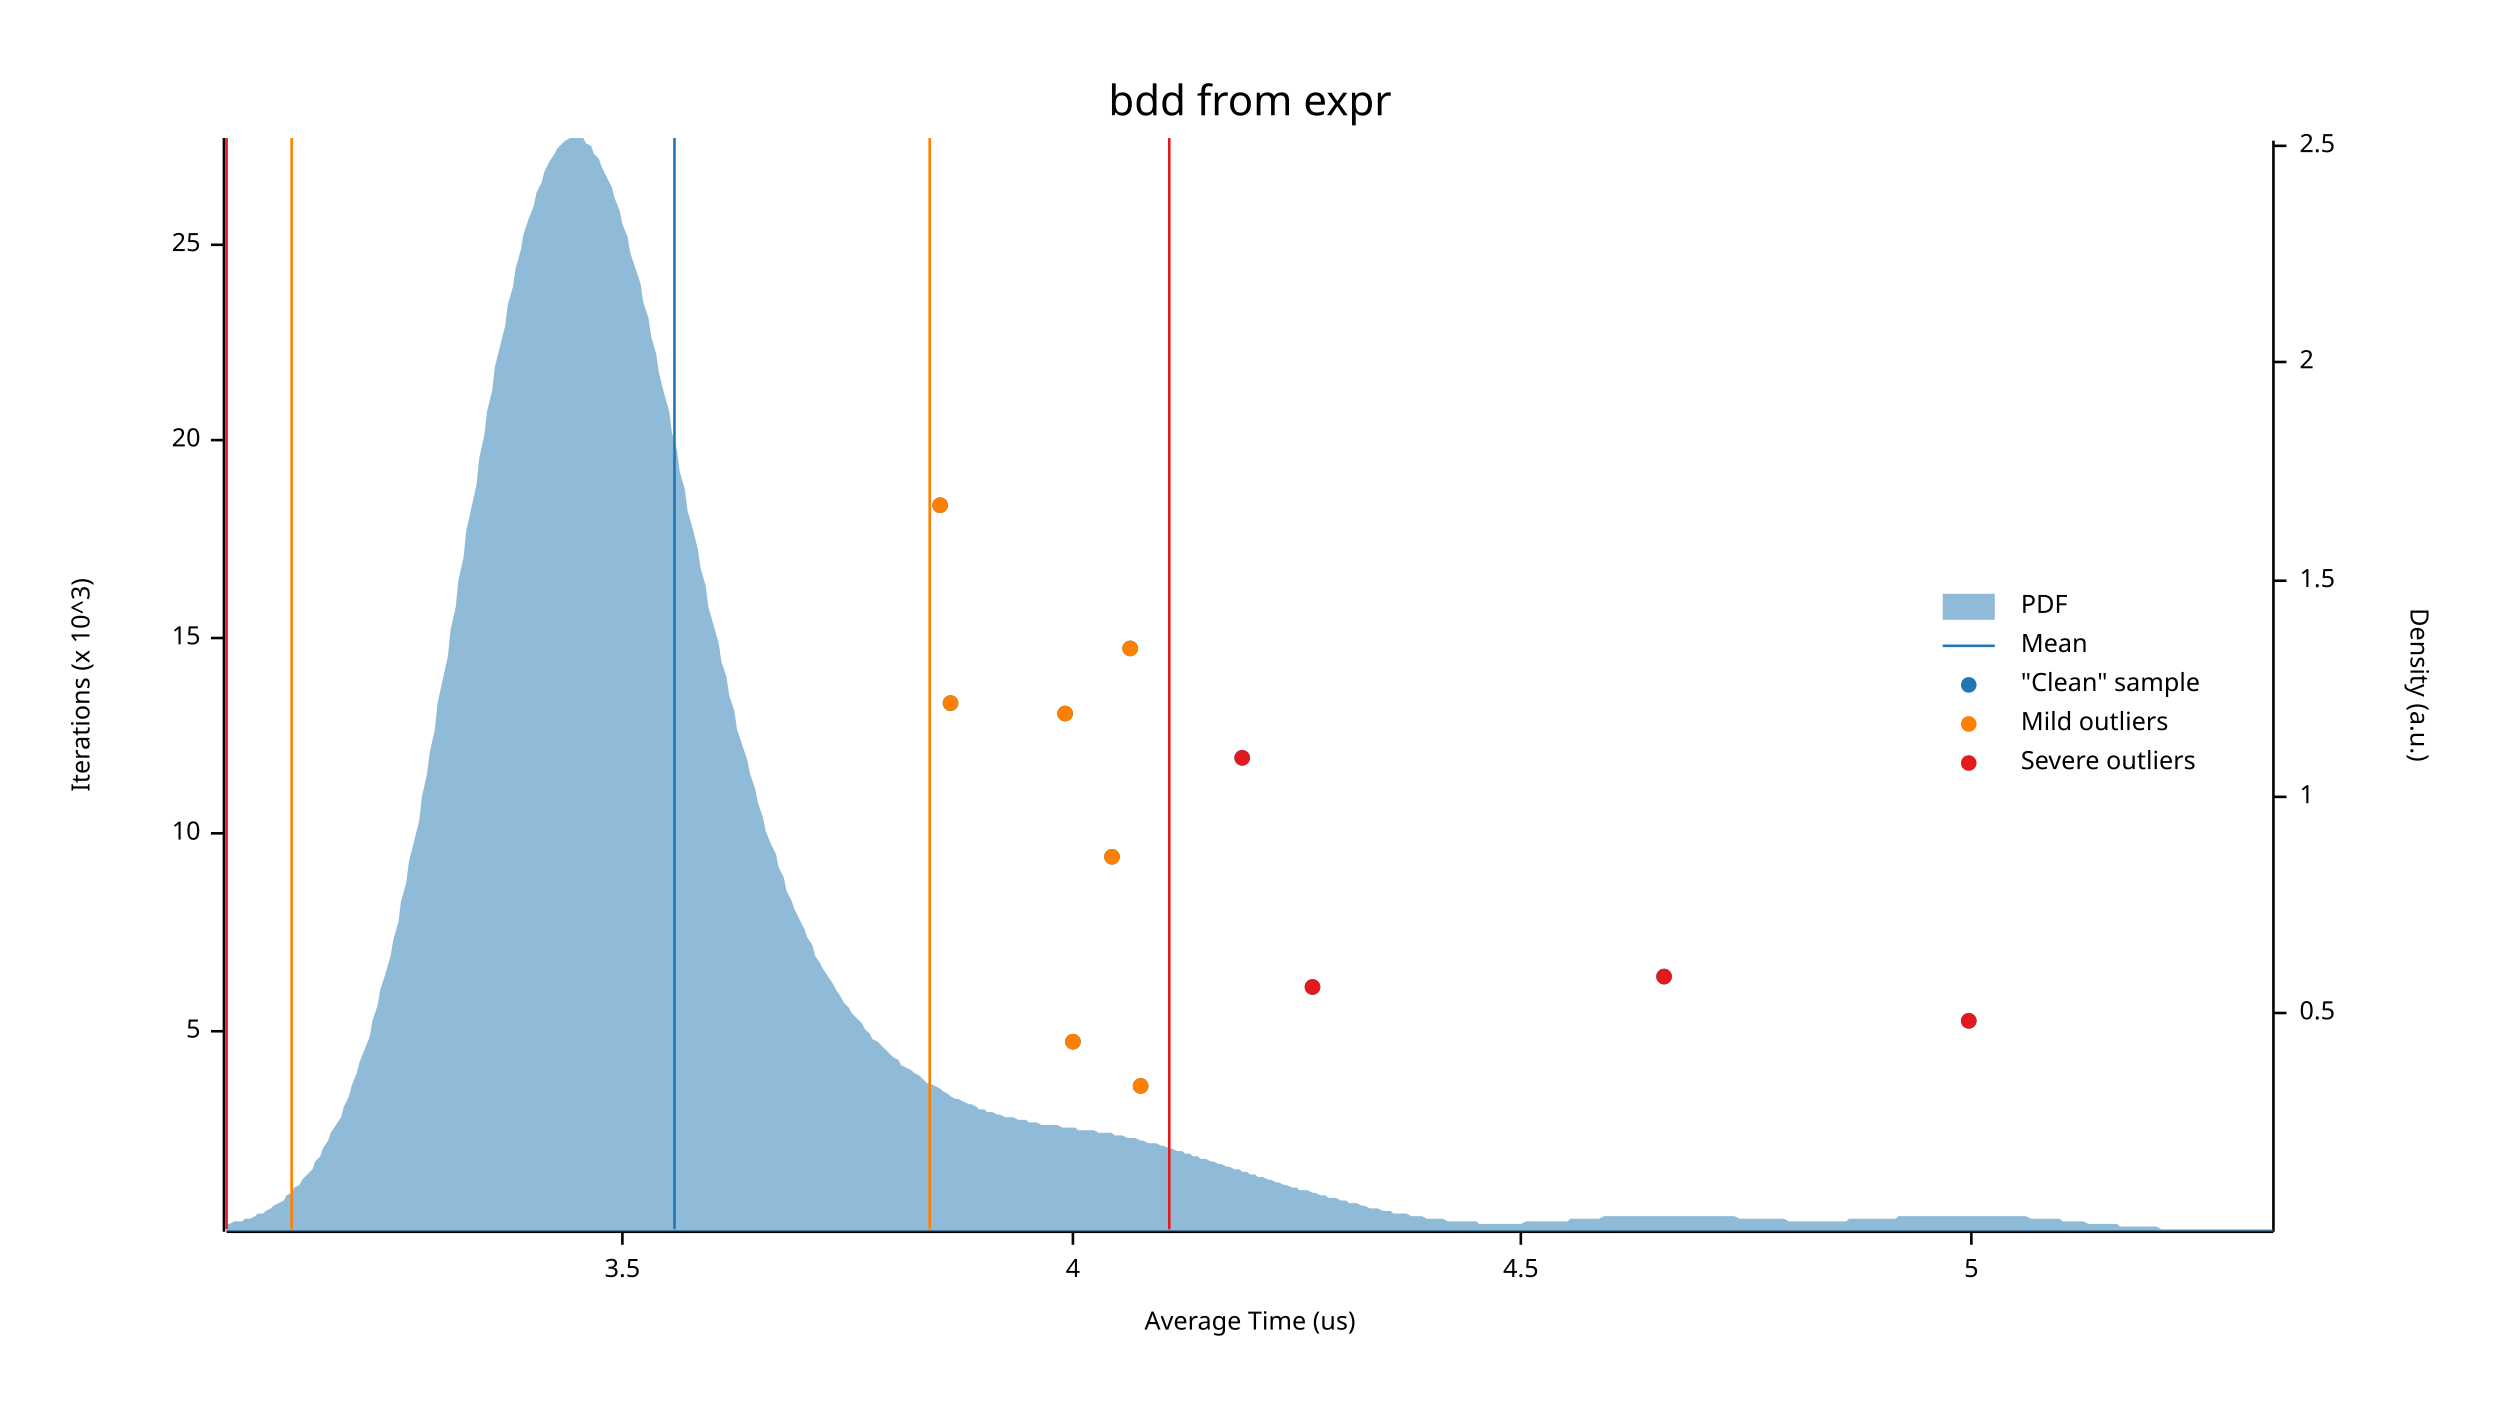
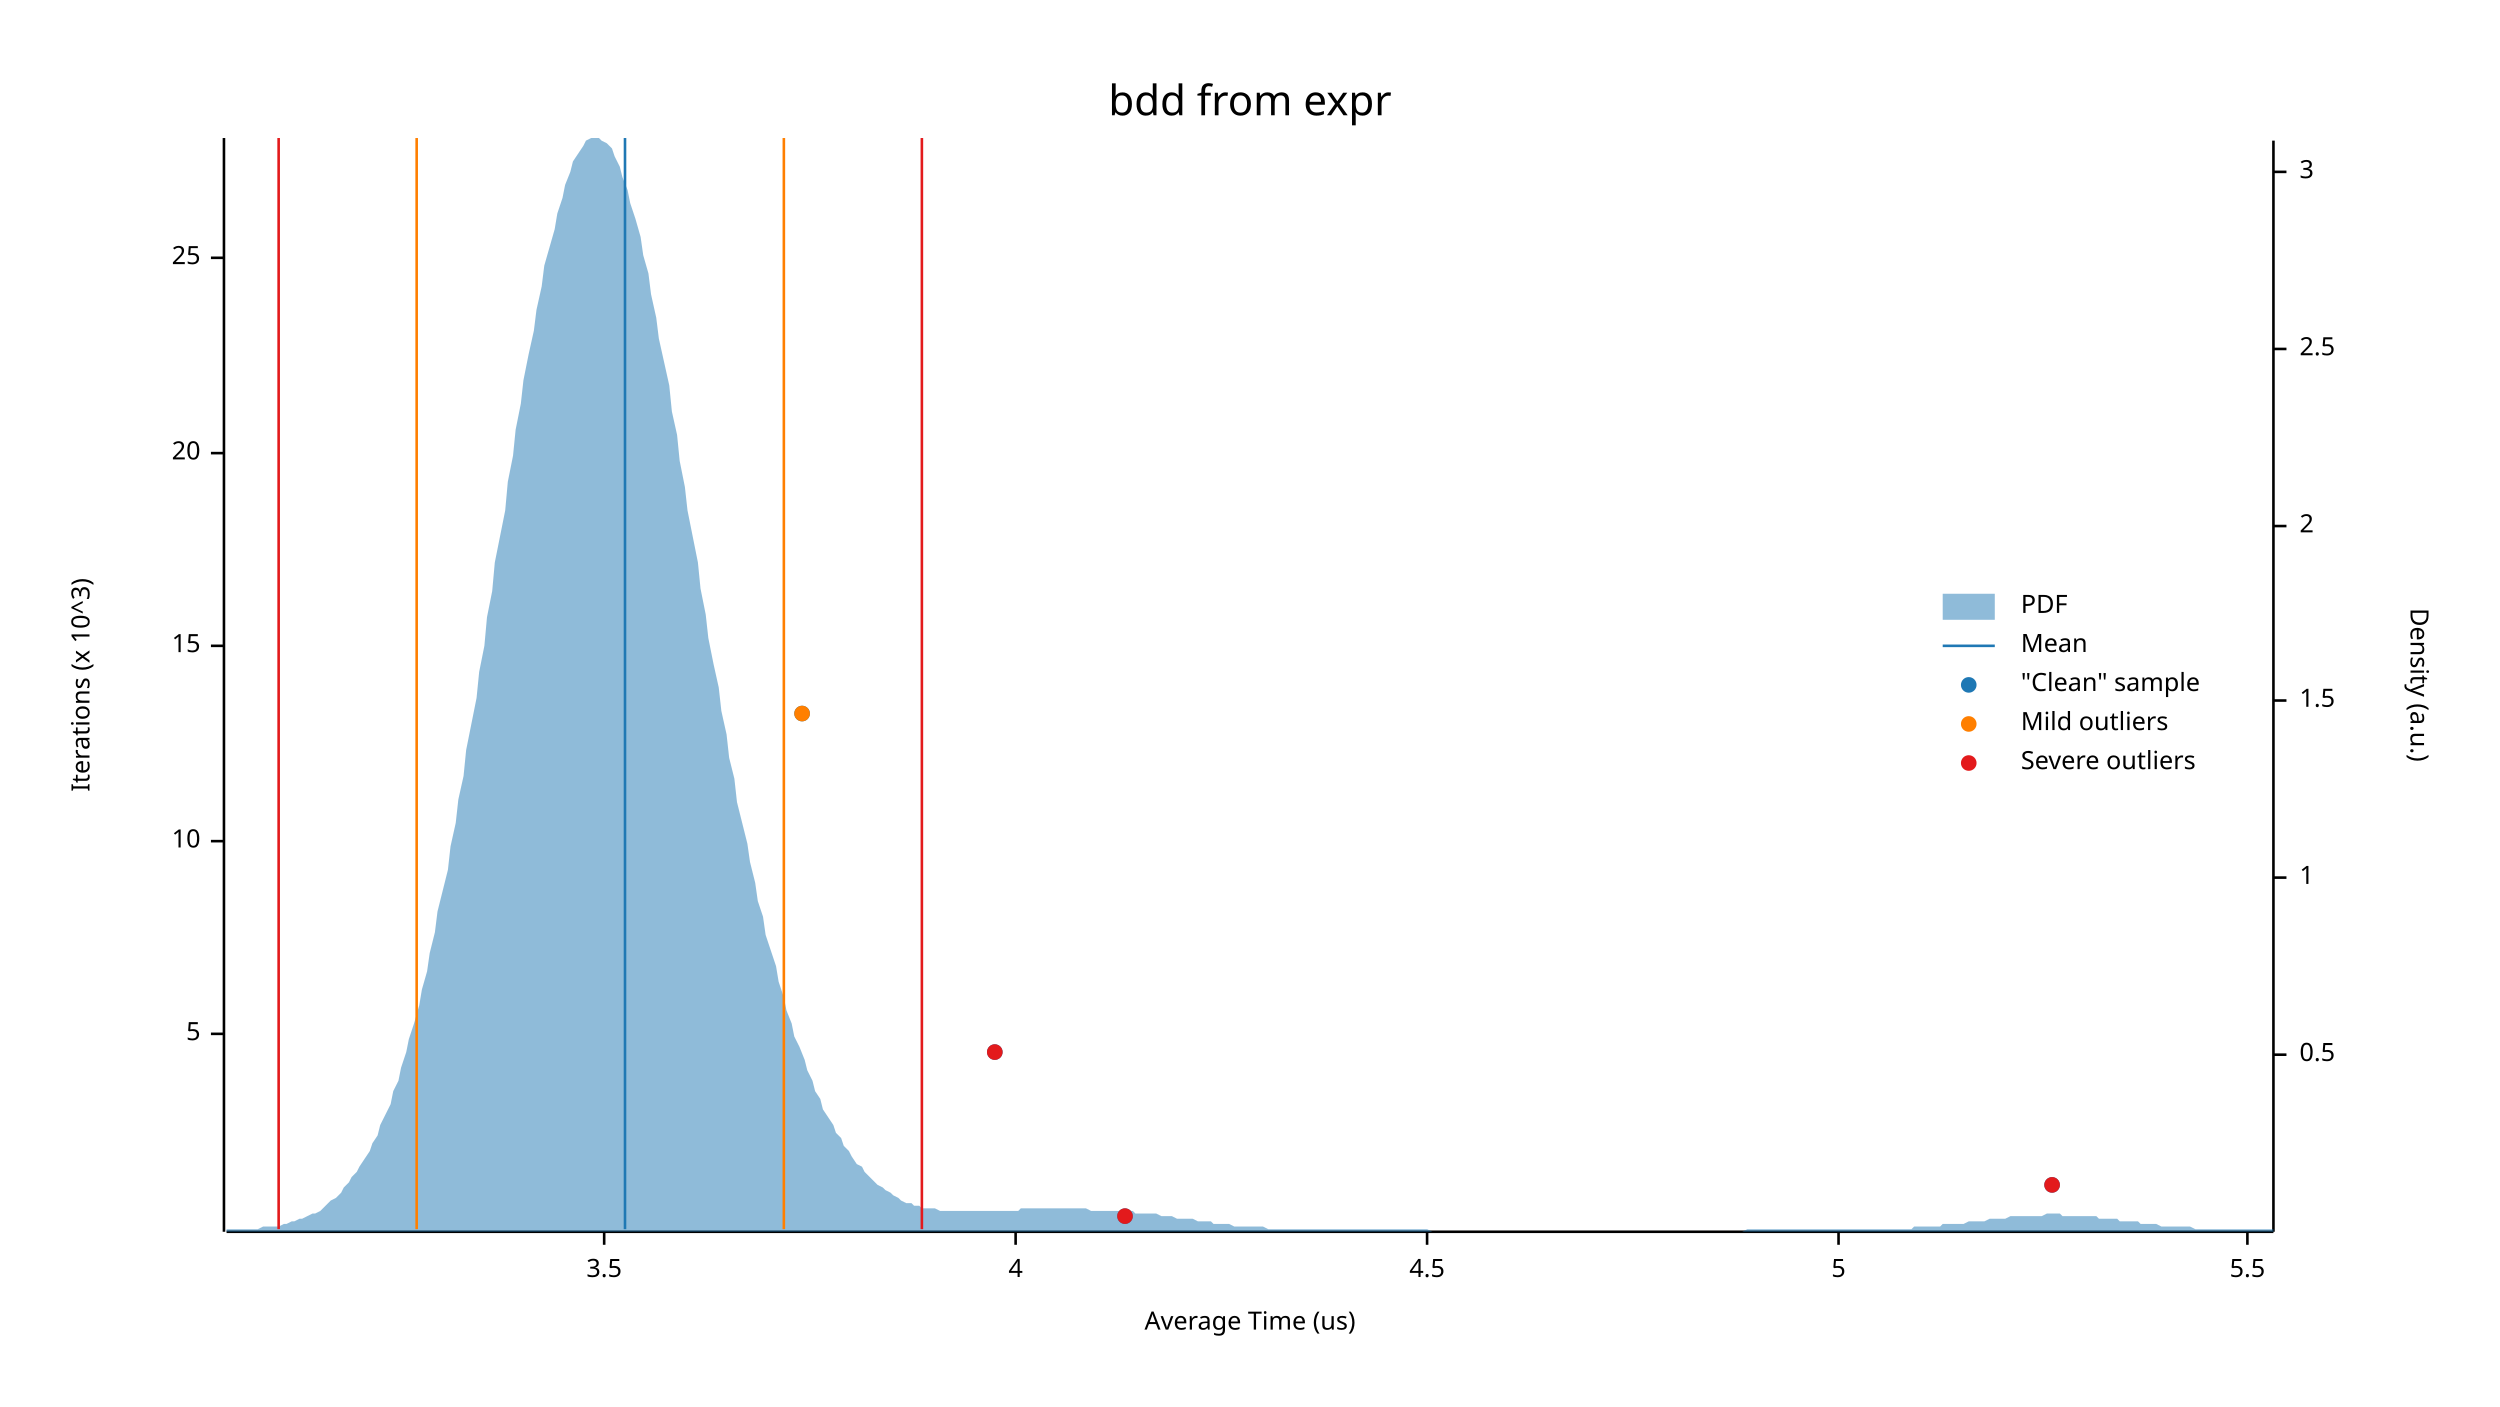
<svg xmlns="http://www.w3.org/2000/svg" width="960" height="540" viewBox="0 0 960 540">
  <text x="480" y="32" dy="0.76em" text-anchor="middle" font-family="sans-serif" font-size="16.129" opacity="1" fill="#000000">
bdd from expr
</text>
  <text x="27" y="263" dy="0.76em" text-anchor="middle" font-family="sans-serif" font-size="9.677" opacity="1" fill="#000000" transform="rotate(270, 27, 263)">
Iterations (x 10^3)
</text>
  <text x="480" y="513" dy="-0.5ex" text-anchor="middle" font-family="sans-serif" font-size="9.677" opacity="1" fill="#000000">
Average Time (us)
</text>
  <polyline fill="none" opacity="1" stroke="#000000" stroke-width="1" points="86,53 86,473 " />
-   <text x="77" y="396" dy="0.5ex" text-anchor="end" font-family="sans-serif" font-size="9.677" opacity="1" fill="#000000">
+   <text x="77" y="397" dy="0.5ex" text-anchor="end" font-family="sans-serif" font-size="9.677" opacity="1" fill="#000000">
5
</text>
-   <polyline fill="none" opacity="1" stroke="#000000" stroke-width="1" points="81,396 86,396 " />
-   <text x="77" y="320" dy="0.5ex" text-anchor="end" font-family="sans-serif" font-size="9.677" opacity="1" fill="#000000">
+   <polyline fill="none" opacity="1" stroke="#000000" stroke-width="1" points="81,397 86,397 " />
+   <text x="77" y="323" dy="0.5ex" text-anchor="end" font-family="sans-serif" font-size="9.677" opacity="1" fill="#000000">
10
</text>
-   <polyline fill="none" opacity="1" stroke="#000000" stroke-width="1" points="81,320 86,320 " />
-   <text x="77" y="245" dy="0.5ex" text-anchor="end" font-family="sans-serif" font-size="9.677" opacity="1" fill="#000000">
+   <polyline fill="none" opacity="1" stroke="#000000" stroke-width="1" points="81,323 86,323 " />
+   <text x="77" y="248" dy="0.5ex" text-anchor="end" font-family="sans-serif" font-size="9.677" opacity="1" fill="#000000">
15
</text>
-   <polyline fill="none" opacity="1" stroke="#000000" stroke-width="1" points="81,245 86,245 " />
-   <text x="77" y="169" dy="0.5ex" text-anchor="end" font-family="sans-serif" font-size="9.677" opacity="1" fill="#000000">
+   <polyline fill="none" opacity="1" stroke="#000000" stroke-width="1" points="81,248 86,248 " />
+   <text x="77" y="174" dy="0.5ex" text-anchor="end" font-family="sans-serif" font-size="9.677" opacity="1" fill="#000000">
20
</text>
-   <polyline fill="none" opacity="1" stroke="#000000" stroke-width="1" points="81,169 86,169 " />
-   <text x="77" y="94" dy="0.5ex" text-anchor="end" font-family="sans-serif" font-size="9.677" opacity="1" fill="#000000">
+   <polyline fill="none" opacity="1" stroke="#000000" stroke-width="1" points="81,174 86,174 " />
+   <text x="77" y="99" dy="0.5ex" text-anchor="end" font-family="sans-serif" font-size="9.677" opacity="1" fill="#000000">
25
</text>
-   <polyline fill="none" opacity="1" stroke="#000000" stroke-width="1" points="81,94 86,94 " />
+   <polyline fill="none" opacity="1" stroke="#000000" stroke-width="1" points="81,99 86,99 " />
  <polyline fill="none" opacity="1" stroke="#000000" stroke-width="1" points="87,473 873,473 " />
-   <text x="239" y="483" dy="0.76em" text-anchor="middle" font-family="sans-serif" font-size="9.677" opacity="1" fill="#000000">
+   <text x="232" y="483" dy="0.76em" text-anchor="middle" font-family="sans-serif" font-size="9.677" opacity="1" fill="#000000">
3.5
</text>
-   <polyline fill="none" opacity="1" stroke="#000000" stroke-width="1" points="239,473 239,478 " />
-   <text x="412" y="483" dy="0.76em" text-anchor="middle" font-family="sans-serif" font-size="9.677" opacity="1" fill="#000000">
+   <polyline fill="none" opacity="1" stroke="#000000" stroke-width="1" points="232,473 232,478 " />
+   <text x="390" y="483" dy="0.76em" text-anchor="middle" font-family="sans-serif" font-size="9.677" opacity="1" fill="#000000">
4
</text>
-   <polyline fill="none" opacity="1" stroke="#000000" stroke-width="1" points="412,473 412,478 " />
-   <text x="584" y="483" dy="0.76em" text-anchor="middle" font-family="sans-serif" font-size="9.677" opacity="1" fill="#000000">
+   <polyline fill="none" opacity="1" stroke="#000000" stroke-width="1" points="390,473 390,478 " />
+   <text x="548" y="483" dy="0.76em" text-anchor="middle" font-family="sans-serif" font-size="9.677" opacity="1" fill="#000000">
4.5
</text>
-   <polyline fill="none" opacity="1" stroke="#000000" stroke-width="1" points="584,473 584,478 " />
-   <text x="757" y="483" dy="0.76em" text-anchor="middle" font-family="sans-serif" font-size="9.677" opacity="1" fill="#000000">
+   <polyline fill="none" opacity="1" stroke="#000000" stroke-width="1" points="548,473 548,478 " />
+   <text x="706" y="483" dy="0.76em" text-anchor="middle" font-family="sans-serif" font-size="9.677" opacity="1" fill="#000000">
5
</text>
-   <polyline fill="none" opacity="1" stroke="#000000" stroke-width="1" points="757,473 757,478 " />
+   <polyline fill="none" opacity="1" stroke="#000000" stroke-width="1" points="706,473 706,478 " />
+   <text x="863" y="483" dy="0.76em" text-anchor="middle" font-family="sans-serif" font-size="9.677" opacity="1" fill="#000000">
+ 5.5
+ </text>
+   <polyline fill="none" opacity="1" stroke="#000000" stroke-width="1" points="863,473 863,478 " />
  <text x="933" y="263" dy="0.76em" text-anchor="middle" font-family="sans-serif" font-size="9.677" opacity="1" fill="#000000" transform="rotate(90, 933, 263)">
Density (a.u.)
</text>
  <polyline fill="none" opacity="1" stroke="#000000" stroke-width="1" points="873,54 873,473 " />
-   <text x="883" y="389" dy="0.5ex" text-anchor="start" font-family="sans-serif" font-size="9.677" opacity="1" fill="#000000">
+   <text x="883" y="405" dy="0.5ex" text-anchor="start" font-family="sans-serif" font-size="9.677" opacity="1" fill="#000000">
0.5
</text>
-   <polyline fill="none" opacity="1" stroke="#000000" stroke-width="1" points="873,389 878,389 " />
-   <text x="883" y="306" dy="0.5ex" text-anchor="start" font-family="sans-serif" font-size="9.677" opacity="1" fill="#000000">
+   <polyline fill="none" opacity="1" stroke="#000000" stroke-width="1" points="873,405 878,405 " />
+   <text x="883" y="337" dy="0.5ex" text-anchor="start" font-family="sans-serif" font-size="9.677" opacity="1" fill="#000000">
1
</text>
-   <polyline fill="none" opacity="1" stroke="#000000" stroke-width="1" points="873,306 878,306 " />
-   <text x="883" y="223" dy="0.5ex" text-anchor="start" font-family="sans-serif" font-size="9.677" opacity="1" fill="#000000">
+   <polyline fill="none" opacity="1" stroke="#000000" stroke-width="1" points="873,337 878,337 " />
+   <text x="883" y="269" dy="0.5ex" text-anchor="start" font-family="sans-serif" font-size="9.677" opacity="1" fill="#000000">
1.5
</text>
-   <polyline fill="none" opacity="1" stroke="#000000" stroke-width="1" points="873,223 878,223 " />
-   <text x="883" y="139" dy="0.5ex" text-anchor="start" font-family="sans-serif" font-size="9.677" opacity="1" fill="#000000">
+   <polyline fill="none" opacity="1" stroke="#000000" stroke-width="1" points="873,269 878,269 " />
+   <text x="883" y="202" dy="0.5ex" text-anchor="start" font-family="sans-serif" font-size="9.677" opacity="1" fill="#000000">
2
</text>
-   <polyline fill="none" opacity="1" stroke="#000000" stroke-width="1" points="873,139 878,139 " />
-   <text x="883" y="56" dy="0.5ex" text-anchor="start" font-family="sans-serif" font-size="9.677" opacity="1" fill="#000000">
+   <polyline fill="none" opacity="1" stroke="#000000" stroke-width="1" points="873,202 878,202 " />
+   <text x="883" y="134" dy="0.5ex" text-anchor="start" font-family="sans-serif" font-size="9.677" opacity="1" fill="#000000">
2.5
</text>
-   <polyline fill="none" opacity="1" stroke="#000000" stroke-width="1" points="873,56 878,56 " />
-   <polygon opacity="0.5" fill="#1F78B4" points="87,470 88,470 90,469 91,469 93,469 94,468 96,468 98,467 99,466 101,466 102,465 104,464 105,463 107,462 109,461 110,459 112,458 113,456 115,455 116,453 118,451 120,449 121,446 123,444 124,441 126,438 127,435 129,432 131,429 132,425 134,421 135,417 137,412 138,408 140,403 142,398 143,392 145,386 146,380 148,374 150,367 151,361 153,354 154,346 156,339 157,331 159,323 161,315 162,306 164,297 165,289 167,280 168,270 170,261 172,252 173,242 175,233 176,223 178,214 179,204 181,195 183,186 184,176 186,167 187,158 189,150 190,141 192,133 194,125 195,117 197,110 198,103 200,96 201,90 203,84 205,79 206,74 208,70 209,66 211,62 213,59 214,57 216,55 217,54 219,53 220,53 222,53 224,53 225,55 227,56 228,59 230,61 231,64 233,68 235,72 236,76 238,81 239,86 241,91 242,97 244,103 246,109 247,116 249,122 250,129 252,136 253,143 255,151 257,158 258,166 260,173 261,181 263,188 264,196 266,203 268,211 269,218 271,225 272,233 274,240 276,247 277,254 279,260 280,267 282,273 283,280 285,286 287,292 288,297 290,303 291,308 293,314 294,319 296,324 298,328 299,333 301,337 302,342 304,346 305,349 307,353 309,357 310,360 312,363 313,367 315,370 316,372 318,375 320,378 321,380 323,383 324,385 326,387 327,389 329,391 331,393 332,395 334,397 335,399 337,400 339,402 340,403 342,405 343,406 345,407 346,409 348,410 350,411 351,412 353,413 354,414 356,416 357,416 359,417 361,418 362,419 364,420 365,421 367,422 368,422 370,423 372,424 373,424 375,425 376,426 378,426 379,427 381,427 383,428 384,428 386,429 387,429 389,429 391,430 392,430 394,430 395,431 397,431 398,431 400,432 402,432 403,432 405,432 406,432 408,433 409,433 411,433 413,433 414,434 416,434 417,434 419,434 420,434 422,435 424,435 425,435 427,435 428,436 430,436 431,436 433,437 435,437 436,437 438,438 439,438 441,439 442,439 444,439 446,440 447,440 449,441 450,441 452,442 454,442 455,443 457,443 458,444 460,444 461,445 463,445 465,446 466,446 468,447 469,447 471,448 472,448 474,449 476,449 477,450 479,450 480,451 482,451 483,452 485,452 487,453 488,453 490,454 491,454 493,455 494,455 496,456 498,456 499,457 501,457 502,457 504,458 505,458 507,459 509,459 510,460 512,460 513,460 515,461 517,461 518,462 520,462 521,462 523,463 524,463 526,464 528,464 529,464 531,465 532,465 534,465 535,466 537,466 539,466 540,466 542,467 543,467 545,467 546,467 548,468 550,468 551,468 553,468 554,468 556,469 557,469 559,469 561,469 562,469 564,469 565,469 567,469 568,470 570,470 572,470 573,470 575,470 576,470 578,470 580,470 581,470 583,470 584,470 586,469 587,469 589,469 591,469 592,469 594,469 595,469 597,469 598,469 600,469 602,469 603,468 605,468 606,468 608,468 609,468 611,468 613,468 614,468 616,467 617,467 619,467 620,467 622,467 624,467 625,467 627,467 628,467 630,467 632,467 633,467 635,467 636,467 638,467 639,467 641,467 643,467 644,467 646,467 647,467 649,467 650,467 652,467 654,467 655,467 657,467 658,467 660,467 661,467 663,467 665,467 666,467 668,468 669,468 671,468 672,468 674,468 676,468 677,468 679,468 680,468 682,468 683,468 685,468 687,469 688,469 690,469 691,469 693,469 695,469 696,469 698,469 699,469 701,469 702,469 704,469 706,469 707,469 709,469 710,468 712,468 713,468 715,468 717,468 718,468 720,468 721,468 723,468 724,468 726,468 728,468 729,467 731,467 732,467 734,467 735,467 737,467 739,467 740,467 742,467 743,467 745,467 746,467 748,467 750,467 751,467 753,467 754,467 756,467 758,467 759,467 761,467 762,467 764,467 765,467 767,467 769,467 770,467 772,467 773,467 775,467 776,467 778,467 780,468 781,468 783,468 784,468 786,468 787,468 789,468 791,468 792,469 794,469 795,469 797,469 798,469 800,469 802,470 803,470 805,470 806,470 808,470 809,470 811,470 813,470 814,471 816,471 817,471 819,471 821,471 822,471 824,471 825,471 827,471 828,471 830,472 832,472 833,472 835,472 836,472 838,472 839,472 841,472 843,472 844,472 846,472 847,472 849,472 850,472 852,472 854,472 855,472 857,472 858,472 860,472 861,472 863,472 865,472 866,472 868,472 869,472 871,472 873,472 873,473 87,473 " />
-   <polyline fill="none" opacity="1" stroke="#1F78B4" stroke-width="1" points="259,472 259,53 " />
-   <polyline fill="none" opacity="1" stroke="#FF7F00" stroke-width="1" points="112,472 112,53 " />
-   <polyline fill="none" opacity="1" stroke="#FF7F00" stroke-width="1" points="357,472 357,53 " />
-   <polyline fill="none" opacity="1" stroke="#E31A1C" stroke-width="1" points="87,472 87,53 " />
-   <polyline fill="none" opacity="1" stroke="#E31A1C" stroke-width="1" points="449,472 449,53 " />
-   <circle cx="438" cy="417" r="3" opacity="1" fill="#1F78B4" stroke="none" stroke-width="1" />
-   <circle cx="412" cy="400" r="3" opacity="1" fill="#1F78B4" stroke="none" stroke-width="1" />
-   <circle cx="756" cy="392" r="3" opacity="1" fill="#1F78B4" stroke="none" stroke-width="1" />
-   <circle cx="504" cy="379" r="3" opacity="1" fill="#1F78B4" stroke="none" stroke-width="1" />
-   <circle cx="639" cy="375" r="3" opacity="1" fill="#1F78B4" stroke="none" stroke-width="1" />
-   <circle cx="427" cy="329" r="3" opacity="1" fill="#1F78B4" stroke="none" stroke-width="1" />
-   <circle cx="477" cy="291" r="3" opacity="1" fill="#1F78B4" stroke="none" stroke-width="1" />
-   <circle cx="409" cy="274" r="3" opacity="1" fill="#1F78B4" stroke="none" stroke-width="1" />
-   <circle cx="365" cy="270" r="3" opacity="1" fill="#1F78B4" stroke="none" stroke-width="1" />
-   <circle cx="434" cy="249" r="3" opacity="1" fill="#1F78B4" stroke="none" stroke-width="1" />
-   <circle cx="361" cy="194" r="3" opacity="1" fill="#1F78B4" stroke="none" stroke-width="1" />
-   <circle cx="438" cy="417" r="3" opacity="1" fill="#FF7F00" stroke="none" stroke-width="1" />
-   <circle cx="412" cy="400" r="3" opacity="1" fill="#FF7F00" stroke="none" stroke-width="1" />
-   <circle cx="427" cy="329" r="3" opacity="1" fill="#FF7F00" stroke="none" stroke-width="1" />
-   <circle cx="409" cy="274" r="3" opacity="1" fill="#FF7F00" stroke="none" stroke-width="1" />
-   <circle cx="365" cy="270" r="3" opacity="1" fill="#FF7F00" stroke="none" stroke-width="1" />
-   <circle cx="434" cy="249" r="3" opacity="1" fill="#FF7F00" stroke="none" stroke-width="1" />
-   <circle cx="361" cy="194" r="3" opacity="1" fill="#FF7F00" stroke="none" stroke-width="1" />
-   <circle cx="756" cy="392" r="3" opacity="1" fill="#E31A1C" stroke="none" stroke-width="1" />
-   <circle cx="504" cy="379" r="3" opacity="1" fill="#E31A1C" stroke="none" stroke-width="1" />
-   <circle cx="639" cy="375" r="3" opacity="1" fill="#E31A1C" stroke="none" stroke-width="1" />
-   <circle cx="477" cy="291" r="3" opacity="1" fill="#E31A1C" stroke="none" stroke-width="1" />
+   <polyline fill="none" opacity="1" stroke="#000000" stroke-width="1" points="873,134 878,134 " />
+   <text x="883" y="66" dy="0.5ex" text-anchor="start" font-family="sans-serif" font-size="9.677" opacity="1" fill="#000000">
+ 3
+ </text>
+   <polyline fill="none" opacity="1" stroke="#000000" stroke-width="1" points="873,66 878,66 " />
+   <polygon opacity="0.5" fill="#1F78B4" points="87,472 88,472 90,472 91,472 93,472 94,472 96,472 98,472 99,472 101,471 102,471 104,471 105,471 107,471 109,470 110,470 112,469 113,469 115,468 116,468 118,467 120,466 121,466 123,465 124,464 126,462 127,461 129,460 131,458 132,456 134,454 135,452 137,450 138,448 140,445 142,442 143,439 145,436 146,432 148,428 150,424 151,419 153,415 154,410 156,404 157,399 159,393 161,386 162,380 164,373 165,366 167,358 168,350 170,342 172,334 173,325 175,316 176,307 178,298 179,288 181,278 183,268 184,258 186,248 187,237 189,227 190,216 192,206 194,196 195,185 197,175 198,165 200,155 201,146 203,136 205,127 206,119 208,110 209,102 211,95 213,88 214,82 216,76 217,71 219,66 220,62 222,59 224,56 225,54 227,53 228,53 230,53 231,54 233,55 235,57 236,60 238,64 239,68 241,73 242,78 244,84 246,91 247,98 249,105 250,113 252,122 253,130 255,139 257,148 258,158 260,167 261,177 263,187 264,196 266,206 268,216 269,226 271,236 272,245 274,255 276,264 277,273 279,282 280,291 282,299 283,308 285,316 287,324 288,331 290,339 291,346 293,352 294,359 296,365 298,371 299,377 301,383 302,388 304,393 305,398 307,402 309,407 310,411 312,415 313,419 315,422 316,426 318,429 320,432 321,435 323,437 324,440 326,442 327,444 329,447 331,448 332,450 334,452 335,453 337,455 339,456 340,457 342,458 343,459 345,460 346,461 348,462 350,462 351,463 353,463 354,464 356,464 357,464 359,464 361,465 362,465 364,465 365,465 367,465 368,465 370,465 372,465 373,465 375,465 376,465 378,465 379,465 381,465 383,465 384,465 386,465 387,465 389,465 391,465 392,464 394,464 395,464 397,464 398,464 400,464 402,464 403,464 405,464 406,464 408,464 409,464 411,464 413,464 414,464 416,464 417,464 419,465 420,465 422,465 424,465 425,465 427,465 428,465 430,465 431,465 433,465 435,465 436,466 438,466 439,466 441,466 442,466 444,466 446,467 447,467 449,467 450,467 452,468 454,468 455,468 457,468 458,468 460,469 461,469 463,469 465,469 466,470 468,470 469,470 471,470 472,470 474,471 476,471 477,471 479,471 480,471 482,471 483,471 485,471 487,472 488,472 490,472 491,472 493,472 494,472 496,472 498,472 499,472 501,472 502,472 504,472 505,472 507,472 509,472 510,472 512,472 513,472 515,472 517,472 518,472 520,472 521,472 523,472 524,472 526,472 528,472 529,472 531,472 532,472 534,472 535,472 537,472 539,472 540,472 542,472 543,472 545,472 546,472 548,472 550,473 551,473 553,473 554,473 556,473 557,473 559,473 561,473 562,473 564,473 565,473 567,473 568,473 570,473 572,473 573,473 575,473 576,473 578,473 580,473 581,473 583,473 584,473 586,473 587,473 589,473 591,473 592,473 594,473 595,473 597,473 598,473 600,473 602,473 603,473 605,473 606,473 608,473 609,473 611,473 613,473 614,473 616,473 617,473 619,473 620,473 622,473 624,473 625,473 627,473 628,473 630,473 632,473 633,473 635,473 636,473 638,473 639,473 641,473 643,473 644,473 646,473 647,473 649,473 650,473 652,473 654,473 655,473 657,473 658,473 660,473 661,473 663,473 665,473 666,473 668,473 669,473 671,472 672,472 674,472 676,472 677,472 679,472 680,472 682,472 683,472 685,472 687,472 688,472 690,472 691,472 693,472 695,472 696,472 698,472 699,472 701,472 702,472 704,472 706,472 707,472 709,472 710,472 712,472 713,472 715,472 717,472 718,472 720,472 721,472 723,472 724,472 726,472 728,472 729,472 731,472 732,472 734,472 735,471 737,471 739,471 740,471 742,471 743,471 745,471 746,470 748,470 750,470 751,470 753,470 754,470 756,469 758,469 759,469 761,469 762,469 764,468 765,468 767,468 769,468 770,468 772,467 773,467 775,467 776,467 778,467 780,467 781,467 783,467 784,467 786,466 787,466 789,466 791,466 792,467 794,467 795,467 797,467 798,467 800,467 802,467 803,467 805,467 806,468 808,468 809,468 811,468 813,468 814,469 816,469 817,469 819,469 821,469 822,470 824,470 825,470 827,470 828,470 830,471 832,471 833,471 835,471 836,471 838,471 839,471 841,471 843,472 844,472 846,472 847,472 849,472 850,472 852,472 854,472 855,472 857,472 858,472 860,472 861,472 863,472 865,472 866,472 868,472 869,472 871,472 873,472 873,473 87,473 " />
+   <polyline fill="none" opacity="1" stroke="#1F78B4" stroke-width="1" points="240,472 240,53 " />
+   <polyline fill="none" opacity="1" stroke="#FF7F00" stroke-width="1" points="160,472 160,53 " />
+   <polyline fill="none" opacity="1" stroke="#FF7F00" stroke-width="1" points="301,472 301,53 " />
+   <polyline fill="none" opacity="1" stroke="#E31A1C" stroke-width="1" points="107,472 107,53 " />
+   <polyline fill="none" opacity="1" stroke="#E31A1C" stroke-width="1" points="354,472 354,53 " />
+   <circle cx="432" cy="467" r="3" opacity="1" fill="#1F78B4" stroke="none" stroke-width="1" />
+   <circle cx="788" cy="455" r="3" opacity="1" fill="#1F78B4" stroke="none" stroke-width="1" />
+   <circle cx="382" cy="404" r="3" opacity="1" fill="#1F78B4" stroke="none" stroke-width="1" />
+   <circle cx="308" cy="274" r="3" opacity="1" fill="#1F78B4" stroke="none" stroke-width="1" />
+   <circle cx="308" cy="274" r="3" opacity="1" fill="#FF7F00" stroke="none" stroke-width="1" />
+   <circle cx="432" cy="467" r="3" opacity="1" fill="#E31A1C" stroke="none" stroke-width="1" />
+   <circle cx="788" cy="455" r="3" opacity="1" fill="#E31A1C" stroke="none" stroke-width="1" />
+   <circle cx="382" cy="404" r="3" opacity="1" fill="#E31A1C" stroke="none" stroke-width="1" />
  <text x="776" y="228" dy="0.76em" text-anchor="start" font-family="sans-serif" font-size="9.677" opacity="1" fill="#000000">
PDF
</text>
  <text x="776" y="243" dy="0.76em" text-anchor="start" font-family="sans-serif" font-size="9.677" opacity="1" fill="#000000">
Mean
</text>
  <text x="776" y="258" dy="0.76em" text-anchor="start" font-family="sans-serif" font-size="9.677" opacity="1" fill="#000000">
"Clean" sample
</text>
  <text x="776" y="273" dy="0.76em" text-anchor="start" font-family="sans-serif" font-size="9.677" opacity="1" fill="#000000">
Mild outliers
</text>
  <text x="776" y="288" dy="0.76em" text-anchor="start" font-family="sans-serif" font-size="9.677" opacity="1" fill="#000000">
Severe outliers
</text>
  <rect x="746" y="228" width="20" height="10" opacity="0.5" fill="#1F78B4" stroke="none" />
  <polyline fill="none" opacity="1" stroke="#1F78B4" stroke-width="1" points="746,248 766,248 " />
  <circle cx="756" cy="263" r="3" opacity="1" fill="#1F78B4" stroke="none" stroke-width="1" />
  <circle cx="756" cy="278" r="3" opacity="1" fill="#FF7F00" stroke="none" stroke-width="1" />
  <circle cx="756" cy="293" r="3" opacity="1" fill="#E31A1C" stroke="none" stroke-width="1" />
</svg>
